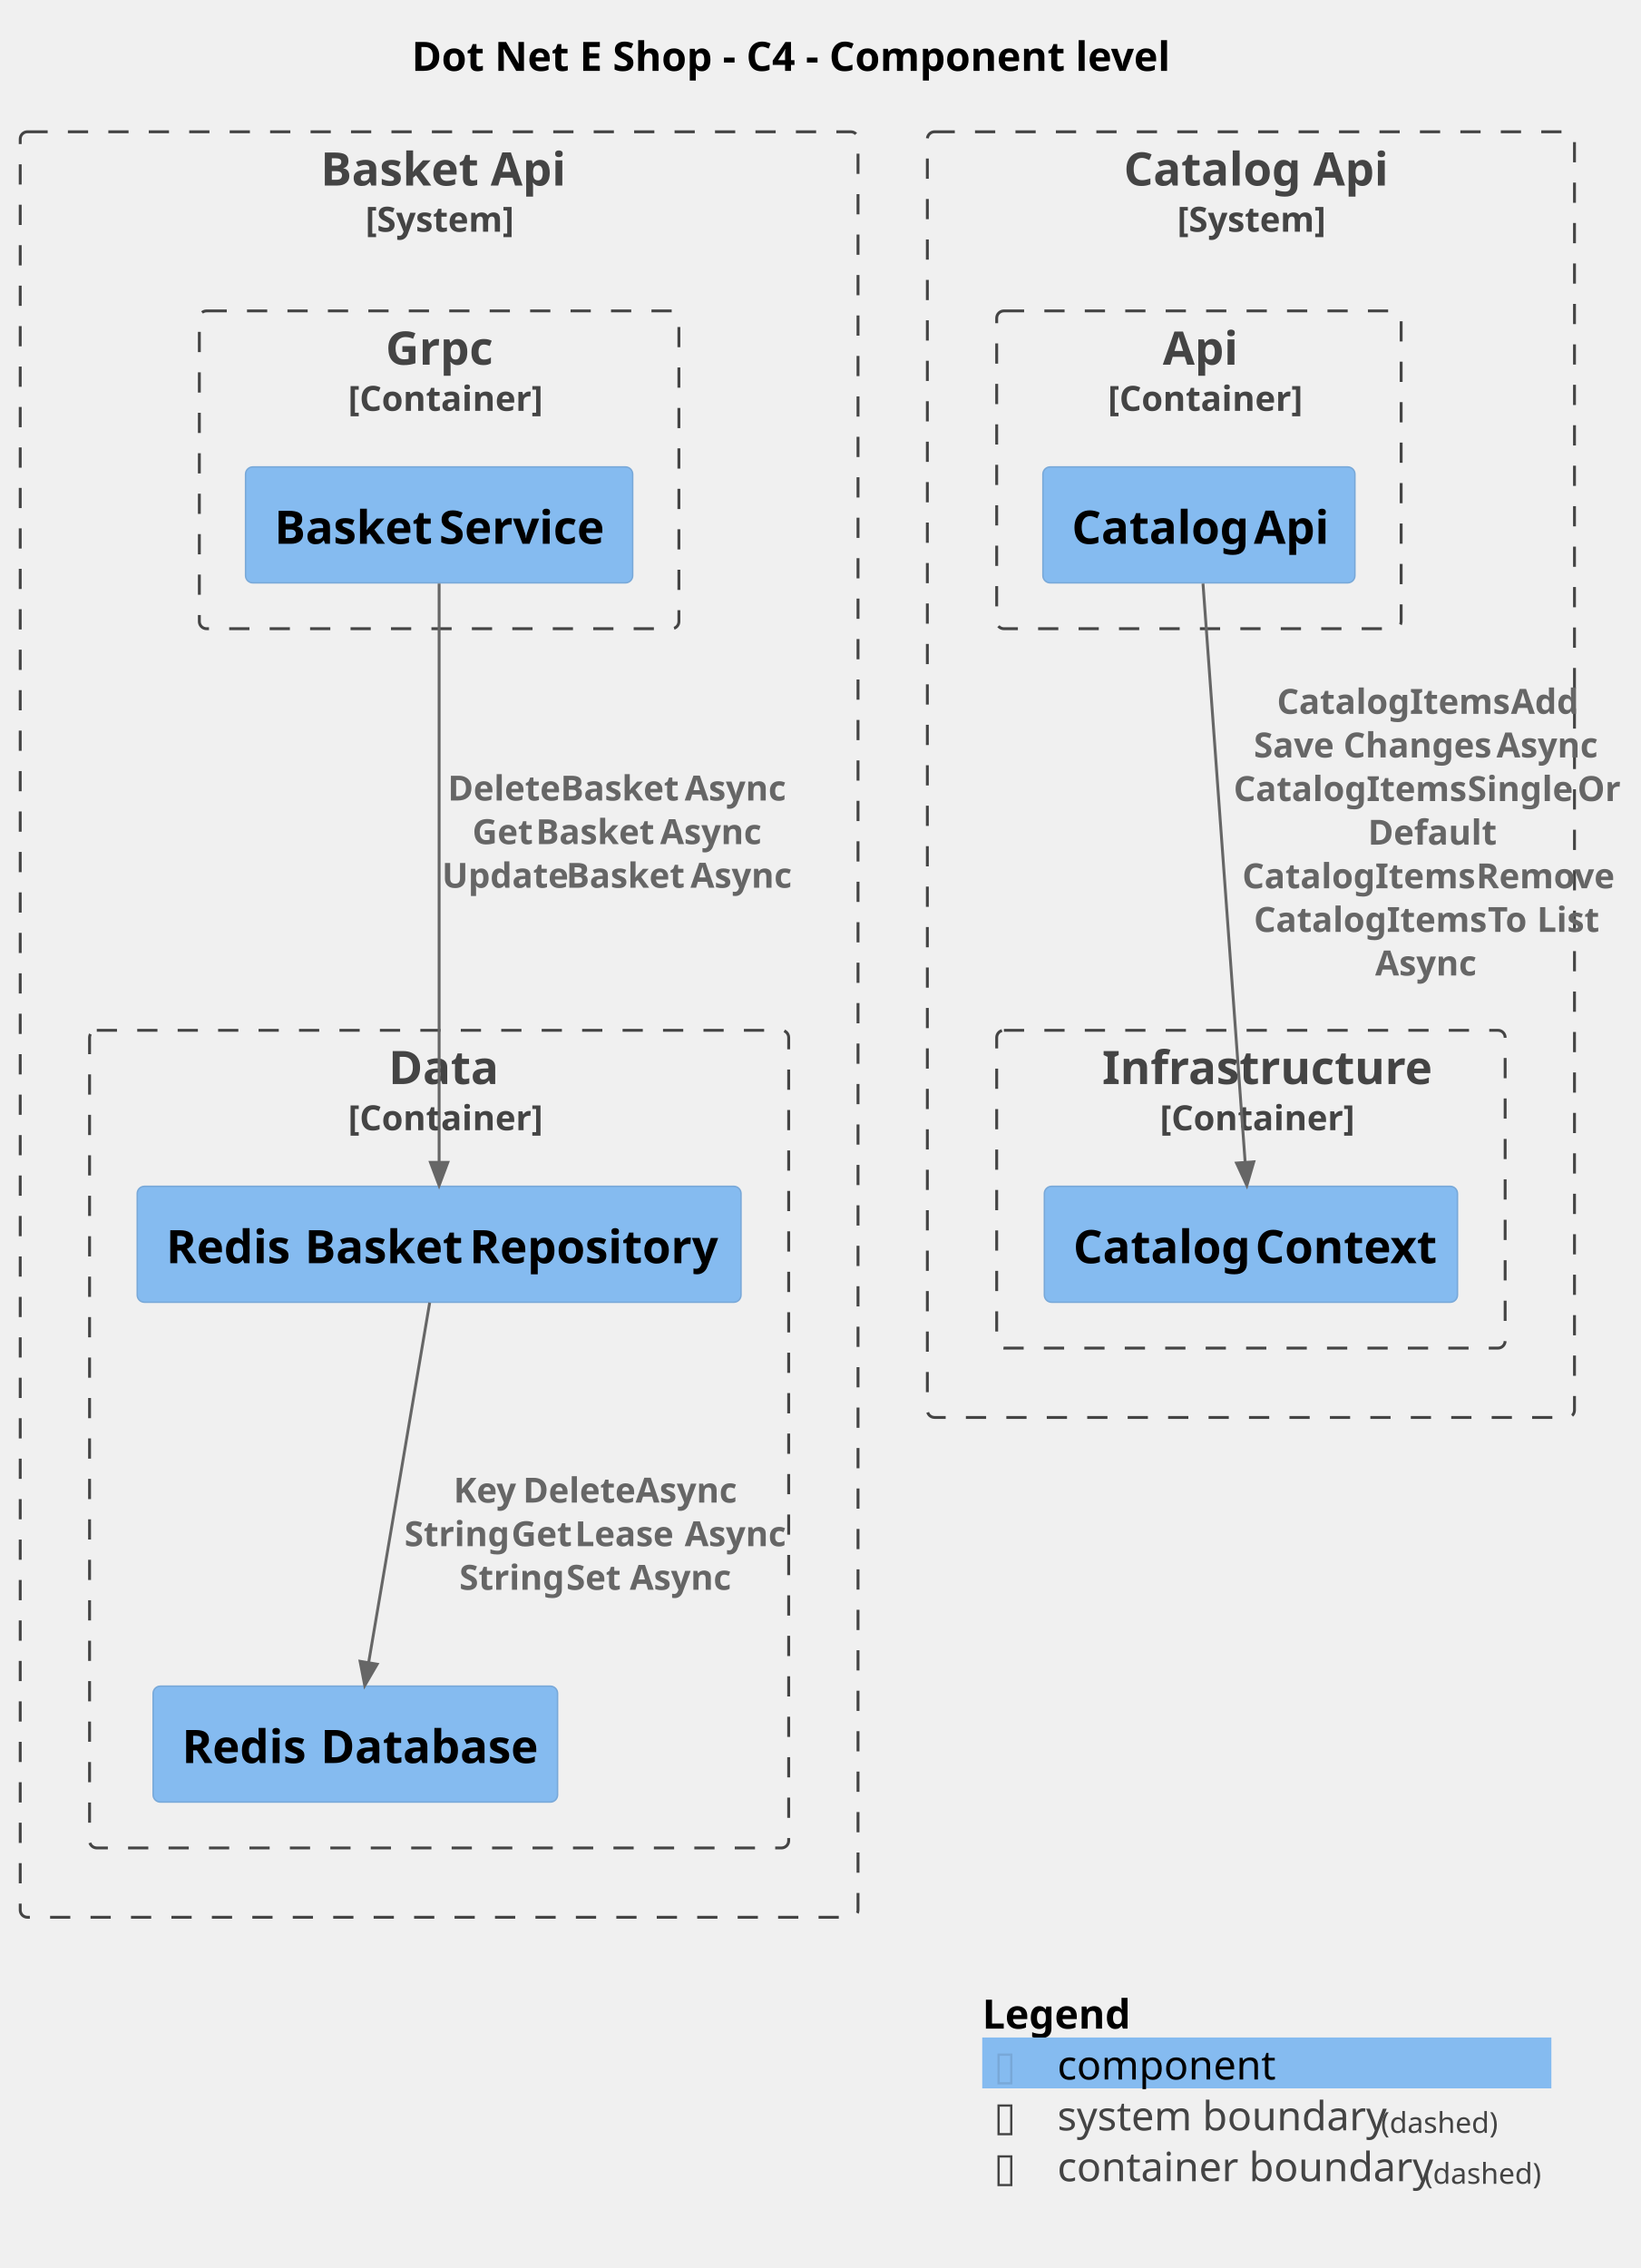
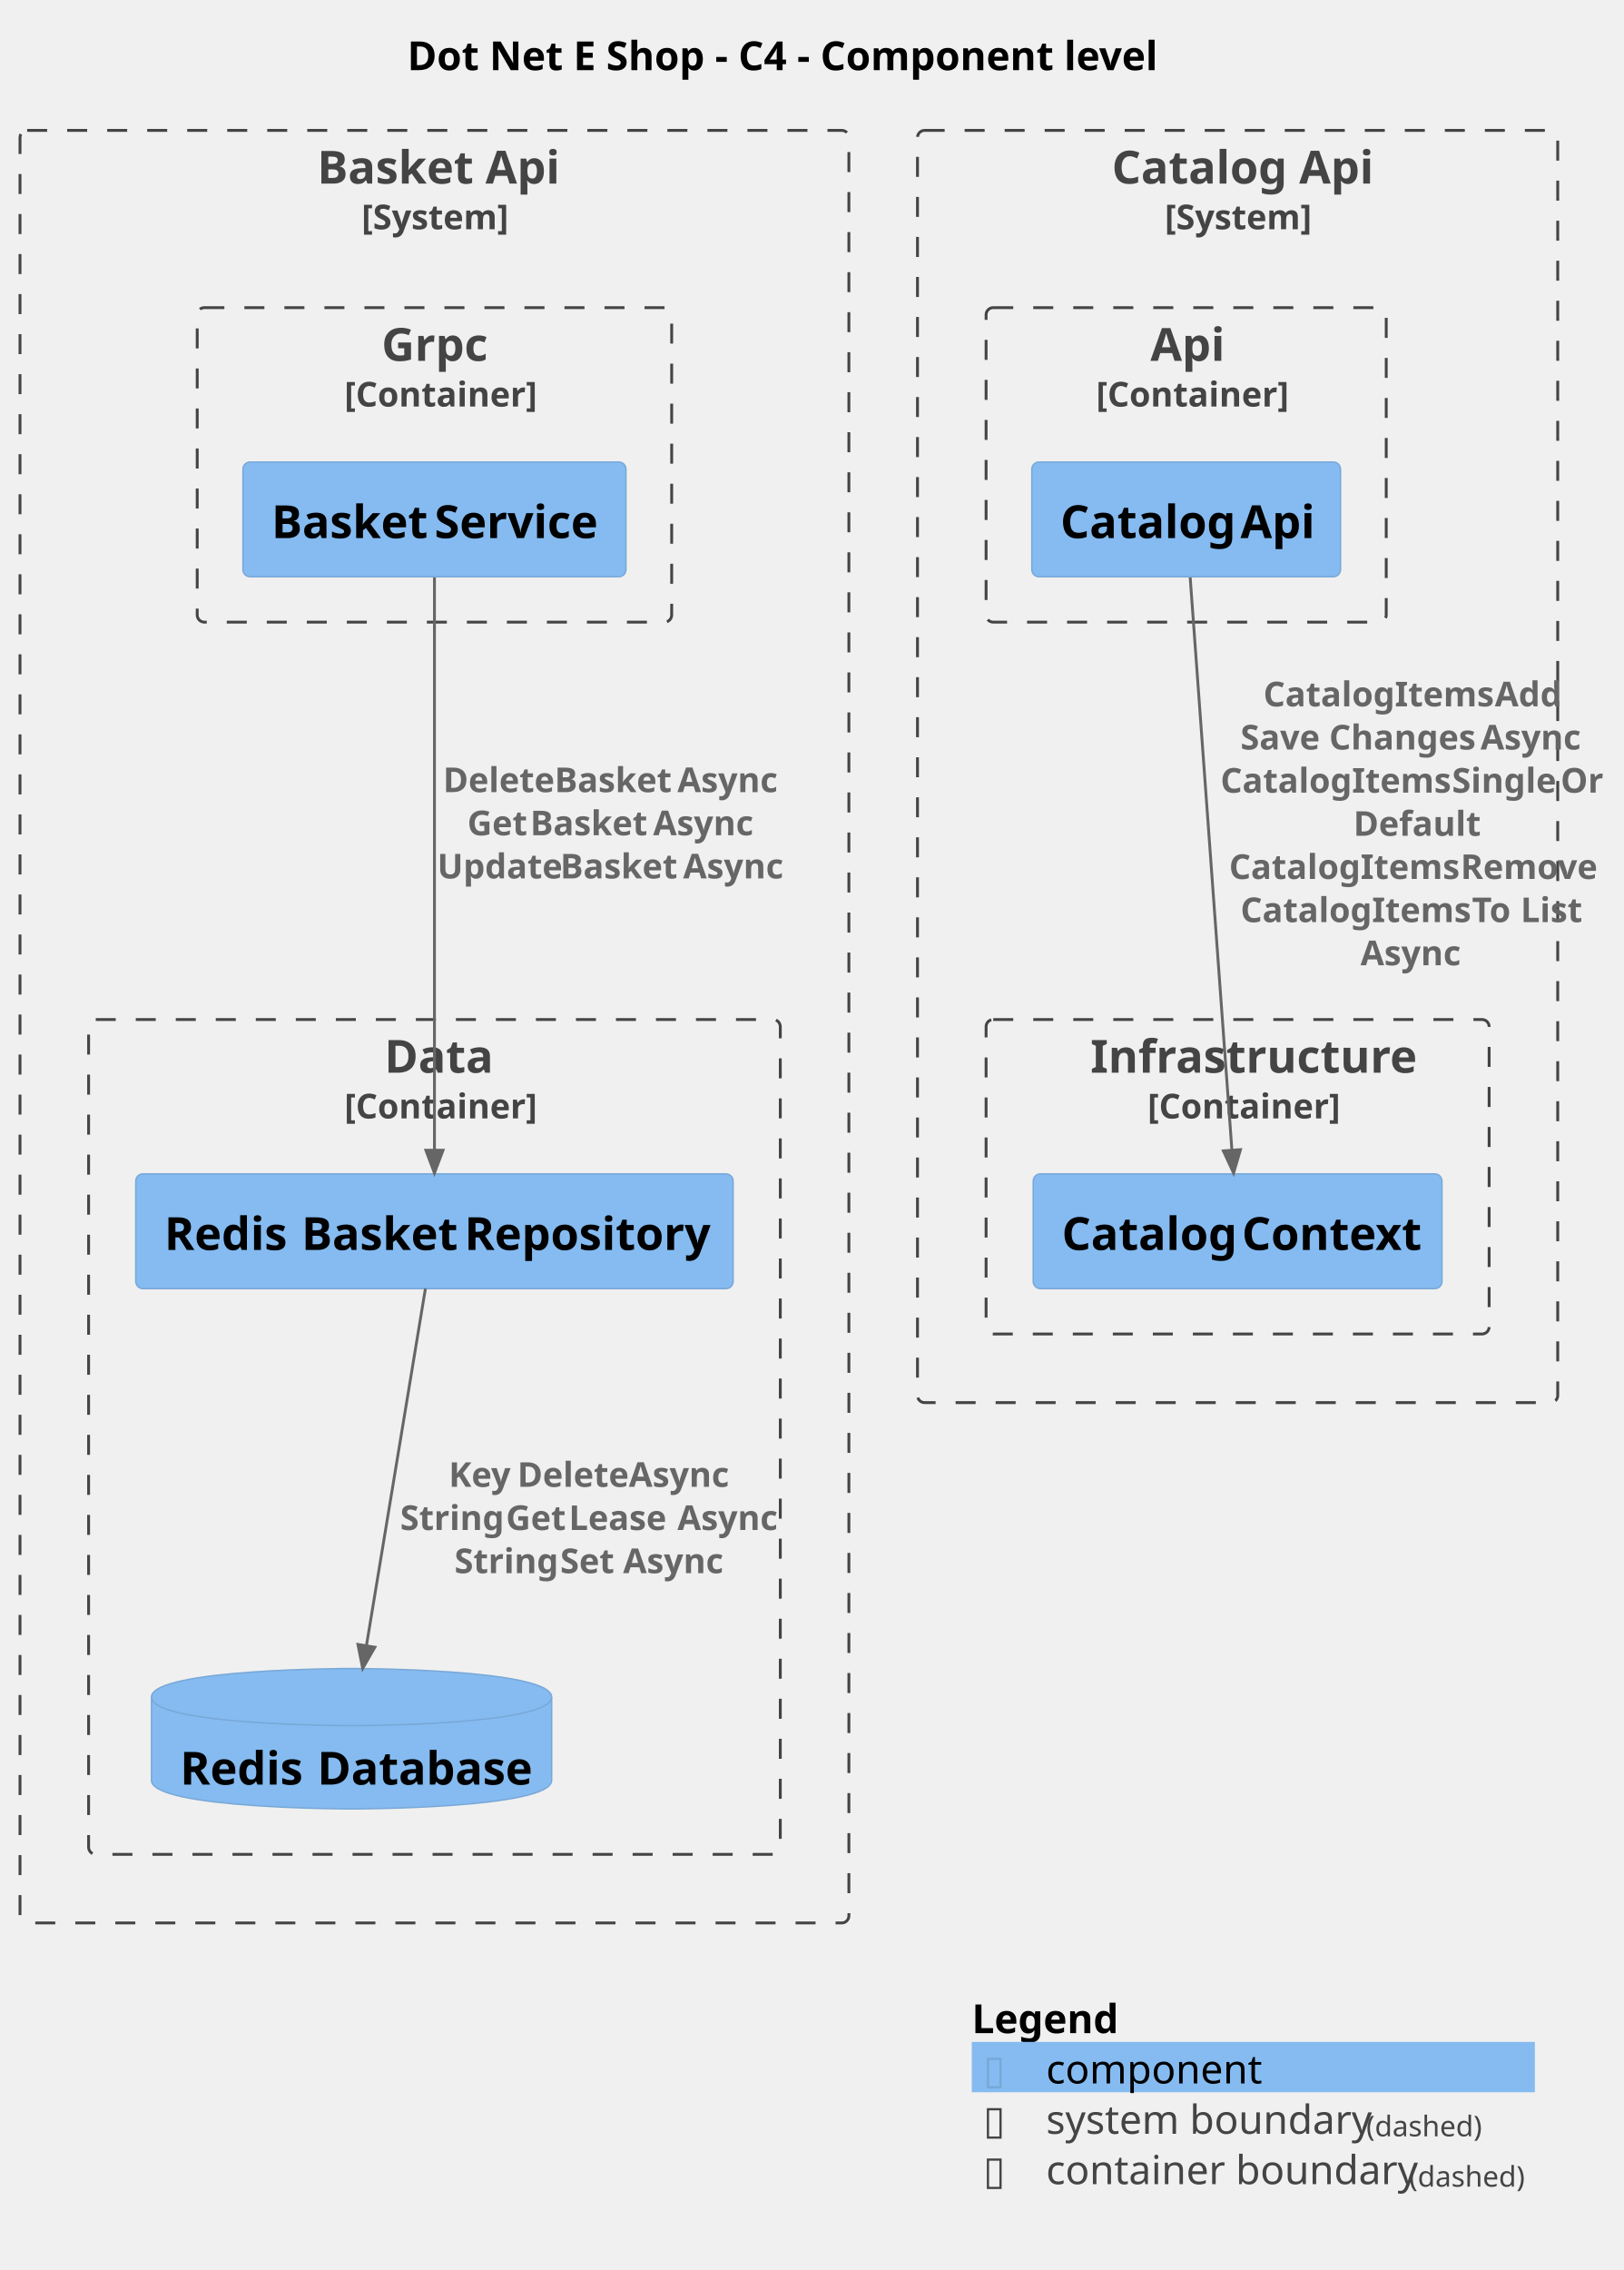
- <svg xmlns="http://www.w3.org/2000/svg" contentStyleType="text/css" height="785px" preserveAspectRatio="none" style="width:568px;height:785px;background:#FFFFFF;" version="1.1" viewBox="0 0 568 785" width="568px" zoomAndPan="magnify">
+ <svg xmlns="http://www.w3.org/2000/svg" contentStyleType="text/css" height="794px" preserveAspectRatio="none" style="width:568px;height:794px;background:#FFFFFF;" version="1.1" viewBox="0 0 568 794" width="568px" zoomAndPan="magnify">
  <defs />
  <g>
    <text fill="#000000" font-family="sans-serif" font-size="14" font-weight="bold" lengthAdjust="spacing" textLength="269" x="142.5" y="24.533">Dot Net E Shop - C4 - Component level</text>
    <g id="cluster_DotNetEShop.SoftwareSystems.BasketApi">
-       <rect fill="none" height="618" rx="2.5" ry="2.5" style="stroke:#444444;stroke-width:1.0;stroke-dasharray:7.0,7.0;" width="290" x="7" y="45.609" />
+       <rect fill="none" height="627" rx="2.5" ry="2.5" style="stroke:#444444;stroke-width:1.0;stroke-dasharray:7.0,7.0;" width="290" x="7" y="45.609" />
      <text fill="#444444" font-family="sans-serif" font-size="16" font-weight="bold" lengthAdjust="spacing" textLength="82" x="111" y="64.219">Basket Api</text>
      <text fill="#444444" font-family="sans-serif" font-size="12" font-weight="bold" lengthAdjust="spacing" textLength="51" x="126.5" y="80.191">[System]</text>
    </g>
    <g id="cluster_DotNetEShop.SoftwareSystems.BasketApi.Containers.Data">
-       <rect fill="none" height="283" rx="2.5" ry="2.5" style="stroke:#444444;stroke-width:1.0;stroke-dasharray:7.0,7.0;" width="242" x="31" y="356.609" />
+       <rect fill="none" height="292" rx="2.5" ry="2.5" style="stroke:#444444;stroke-width:1.0;stroke-dasharray:7.0,7.0;" width="242" x="31" y="356.609" />
      <text fill="#444444" font-family="sans-serif" font-size="16" font-weight="bold" lengthAdjust="spacing" textLength="35" x="134.5" y="375.219">Data</text>
      <text fill="#444444" font-family="sans-serif" font-size="12" font-weight="bold" lengthAdjust="spacing" textLength="63" x="120.5" y="391.191">[Container]</text>
    </g>
    <g id="cluster_DotNetEShop.SoftwareSystems.BasketApi.Containers.Grpc">
      <rect fill="none" height="110" rx="2.5" ry="2.5" style="stroke:#444444;stroke-width:1.0;stroke-dasharray:7.0,7.0;" width="166" x="69" y="107.609" />
      <text fill="#444444" font-family="sans-serif" font-size="16" font-weight="bold" lengthAdjust="spacing" textLength="37" x="133.5" y="126.219">Grpc</text>
      <text fill="#444444" font-family="sans-serif" font-size="12" font-weight="bold" lengthAdjust="spacing" textLength="63" x="120.5" y="142.191">[Container]</text>
    </g>
    <g id="cluster_DotNetEShop.SoftwareSystems.CatalogApi">
      <rect fill="none" height="445" rx="2.5" ry="2.5" style="stroke:#444444;stroke-width:1.0;stroke-dasharray:7.0,7.0;" width="224" x="321" y="45.609" />
      <text fill="#444444" font-family="sans-serif" font-size="16" font-weight="bold" lengthAdjust="spacing" textLength="88" x="389" y="64.219">Catalog Api</text>
      <text fill="#444444" font-family="sans-serif" font-size="12" font-weight="bold" lengthAdjust="spacing" textLength="51" x="407.5" y="80.191">[System]</text>
    </g>
    <g id="cluster_DotNetEShop.SoftwareSystems.CatalogApi.Containers.Api">
      <rect fill="none" height="110" rx="2.5" ry="2.5" style="stroke:#444444;stroke-width:1.0;stroke-dasharray:7.0,7.0;" width="140" x="345" y="107.609" />
      <text fill="#444444" font-family="sans-serif" font-size="16" font-weight="bold" lengthAdjust="spacing" textLength="25" x="402.5" y="126.219">Api</text>
      <text fill="#444444" font-family="sans-serif" font-size="12" font-weight="bold" lengthAdjust="spacing" textLength="63" x="383.5" y="142.191">[Container]</text>
    </g>
    <g id="cluster_DotNetEShop.SoftwareSystems.CatalogApi.Containers.Infrastructure">
      <rect fill="none" height="110" rx="2.5" ry="2.5" style="stroke:#444444;stroke-width:1.0;stroke-dasharray:7.0,7.0;" width="176" x="345" y="356.609" />
      <text fill="#444444" font-family="sans-serif" font-size="16" font-weight="bold" lengthAdjust="spacing" textLength="103" x="381.5" y="375.219">Infrastructure</text>
      <text fill="#444444" font-family="sans-serif" font-size="12" font-weight="bold" lengthAdjust="spacing" textLength="63" x="401.5" y="391.191">[Container]</text>
    </g>
    <g id="elem_DotNetEShop.SoftwareSystems.BasketApi.Containers.Data.Components.RedisBasketRepository">
      <rect fill="#85BBF0" height="40.125" rx="2.5" ry="2.5" style="stroke:#78A8D8;stroke-width:0.5;" width="209" x="47.5" y="410.609" />
      <text fill="#000000" font-family="sans-serif" font-size="16" font-weight="bold" lengthAdjust="spacing" textLength="44" x="57.5" y="437.219">Redis</text>
      <text fill="#000000" font-family="sans-serif" font-size="16" font-weight="bold" lengthAdjust="spacing" textLength="4" x="101.5" y="437.219"> </text>
      <text fill="#000000" font-family="sans-serif" font-size="16" font-weight="bold" lengthAdjust="spacing" textLength="53" x="105.5" y="437.219">Basket</text>
      <text fill="#000000" font-family="sans-serif" font-size="16" font-weight="bold" lengthAdjust="spacing" textLength="4" x="158.5" y="437.219"> </text>
      <text fill="#000000" font-family="sans-serif" font-size="16" font-weight="bold" lengthAdjust="spacing" textLength="84" x="162.5" y="437.219">Repository</text>
    </g>
    <g id="elem_DotNetEShop.SoftwareSystems.BasketApi.Containers.Data.Components.RedisDatabase">
-       <rect fill="#85BBF0" height="40.125" rx="2.5" ry="2.5" style="stroke:#78A8D8;stroke-width:0.5;" width="140" x="53" y="583.609" />
-       <text fill="#000000" font-family="sans-serif" font-size="16" font-weight="bold" lengthAdjust="spacing" textLength="44" x="63" y="610.219">Redis</text>
-       <text fill="#000000" font-family="sans-serif" font-size="16" font-weight="bold" lengthAdjust="spacing" textLength="4" x="107" y="610.219"> </text>
-       <text fill="#000000" font-family="sans-serif" font-size="16" font-weight="bold" lengthAdjust="spacing" textLength="72" x="111" y="610.219">Database</text>
+       <path d="M53,593.609 C53,583.609 123,583.609 123,583.609 C123,583.609 193,583.609 193,593.609 L193,622.734 C193,632.734 123,632.734 123,632.734 C123,632.734 53,632.734 53,622.734 L53,593.609 " fill="#85BBF0" style="stroke:#78A8D8;stroke-width:0.5;" />
+       <path d="M53,593.609 C53,603.609 123,603.609 123,603.609 C123,603.609 193,603.609 193,593.609 " fill="none" style="stroke:#78A8D8;stroke-width:0.5;" />
+       <text fill="#000000" font-family="sans-serif" font-size="16" font-weight="bold" lengthAdjust="spacing" textLength="44" x="63" y="624.219">Redis</text>
+       <text fill="#000000" font-family="sans-serif" font-size="16" font-weight="bold" lengthAdjust="spacing" textLength="4" x="107" y="624.219"> </text>
+       <text fill="#000000" font-family="sans-serif" font-size="16" font-weight="bold" lengthAdjust="spacing" textLength="72" x="111" y="624.219">Database</text>
    </g>
    <g id="elem_DotNetEShop.SoftwareSystems.BasketApi.Containers.Grpc.Components.BasketService">
      <rect fill="#85BBF0" height="40.125" rx="2.5" ry="2.5" style="stroke:#78A8D8;stroke-width:0.5;" width="134" x="85" y="161.609" />
      <text fill="#000000" font-family="sans-serif" font-size="16" font-weight="bold" lengthAdjust="spacing" textLength="53" x="95" y="188.219">Basket</text>
      <text fill="#000000" font-family="sans-serif" font-size="16" font-weight="bold" lengthAdjust="spacing" textLength="4" x="148" y="188.219"> </text>
      <text fill="#000000" font-family="sans-serif" font-size="16" font-weight="bold" lengthAdjust="spacing" textLength="57" x="152" y="188.219">Service</text>
    </g>
    <g id="elem_DotNetEShop.SoftwareSystems.CatalogApi.Containers.Api.Components.CatalogApi">
      <rect fill="#85BBF0" height="40.125" rx="2.5" ry="2.5" style="stroke:#78A8D8;stroke-width:0.5;" width="108" x="361" y="161.609" />
      <text fill="#000000" font-family="sans-serif" font-size="16" font-weight="bold" lengthAdjust="spacing" textLength="59" x="371" y="188.219">Catalog</text>
      <text fill="#000000" font-family="sans-serif" font-size="16" font-weight="bold" lengthAdjust="spacing" textLength="4" x="430" y="188.219"> </text>
      <text fill="#000000" font-family="sans-serif" font-size="16" font-weight="bold" lengthAdjust="spacing" textLength="25" x="434" y="188.219">Api</text>
    </g>
    <g id="elem_DotNetEShop.SoftwareSystems.CatalogApi.Containers.Infrastructure.Components.CatalogContext">
      <rect fill="#85BBF0" height="40.125" rx="2.5" ry="2.5" style="stroke:#78A8D8;stroke-width:0.5;" width="143" x="361.5" y="410.609" />
      <text fill="#000000" font-family="sans-serif" font-size="16" font-weight="bold" lengthAdjust="spacing" textLength="59" x="371.5" y="437.219">Catalog</text>
      <text fill="#000000" font-family="sans-serif" font-size="16" font-weight="bold" lengthAdjust="spacing" textLength="4" x="430.5" y="437.219"> </text>
      <text fill="#000000" font-family="sans-serif" font-size="16" font-weight="bold" lengthAdjust="spacing" textLength="60" x="434.5" y="437.219">Context</text>
    </g>
    <g id="link_DotNetEShop.SoftwareSystems.BasketApi.Containers.Data.Components.RedisBasketRepository_DotNetEShop.SoftwareSystems.BasketApi.Containers.Data.Components.RedisDatabase">
-       <path d="M148.73,450.889 C143.15,483.819 133.166,542.632 127.596,575.512 " fill="none" id="DotNetEShop.SoftwareSystems.BasketApi.Containers.Data.Components.RedisBasketRepository-to-DotNetEShop.SoftwareSystems.BasketApi.Containers.Data.Components.RedisDatabase" style="stroke:#666666;stroke-width:1.0;" />
-       <polygon fill="#666666" points="126.26,583.399,130.554,576.013,124.638,575.011,126.26,583.399" style="stroke:#666666;stroke-width:1.0;" />
+       <path d="M148.84,450.729 C143.5,483.059 133.994,540.566 128.194,575.676 " fill="none" id="DotNetEShop.SoftwareSystems.BasketApi.Containers.Data.Components.RedisBasketRepository-to-DotNetEShop.SoftwareSystems.BasketApi.Containers.Data.Components.RedisDatabase" style="stroke:#666666;stroke-width:1.0;" />
+       <polygon fill="#666666" points="126.89,583.569,131.154,576.165,125.234,575.187,126.89,583.569" style="stroke:#666666;stroke-width:1.0;" />
      <text fill="#666666" font-family="sans-serif" font-size="12" font-weight="bold" lengthAdjust="spacing" textLength="21" x="157" y="520.066">Key</text>
      <text fill="#666666" font-family="sans-serif" font-size="12" font-weight="bold" lengthAdjust="spacing" textLength="3" x="178" y="520.066"> </text>
      <text fill="#666666" font-family="sans-serif" font-size="12" font-weight="bold" lengthAdjust="spacing" textLength="36" x="181" y="520.066">Delete</text>
      <text fill="#666666" font-family="sans-serif" font-size="12" font-weight="bold" lengthAdjust="spacing" textLength="3" x="217" y="520.066"> </text>
      <text fill="#666666" font-family="sans-serif" font-size="12" font-weight="bold" lengthAdjust="spacing" textLength="35" x="220" y="520.066">Async</text>
      <text fill="#666666" font-family="sans-serif" font-size="12" font-weight="bold" lengthAdjust="spacing" textLength="34" x="140" y="535.16">String</text>
      <text fill="#666666" font-family="sans-serif" font-size="12" font-weight="bold" lengthAdjust="spacing" textLength="3" x="174" y="535.16"> </text>
      <text fill="#666666" font-family="sans-serif" font-size="12" font-weight="bold" lengthAdjust="spacing" textLength="19" x="177" y="535.16">Get</text>
      <text fill="#666666" font-family="sans-serif" font-size="12" font-weight="bold" lengthAdjust="spacing" textLength="3" x="196" y="535.16"> </text>
      <text fill="#666666" font-family="sans-serif" font-size="12" font-weight="bold" lengthAdjust="spacing" textLength="35" x="199" y="535.16">Lease</text>
      <text fill="#666666" font-family="sans-serif" font-size="12" font-weight="bold" lengthAdjust="spacing" textLength="3" x="234" y="535.16"> </text>
      <text fill="#666666" font-family="sans-serif" font-size="12" font-weight="bold" lengthAdjust="spacing" textLength="35" x="237" y="535.16">Async</text>
      <text fill="#666666" font-family="sans-serif" font-size="12" font-weight="bold" lengthAdjust="spacing" textLength="34" x="159" y="550.254">String</text>
      <text fill="#666666" font-family="sans-serif" font-size="12" font-weight="bold" lengthAdjust="spacing" textLength="3" x="193" y="550.254"> </text>
      <text fill="#666666" font-family="sans-serif" font-size="12" font-weight="bold" lengthAdjust="spacing" textLength="19" x="196" y="550.254">Set</text>
      <text fill="#666666" font-family="sans-serif" font-size="12" font-weight="bold" lengthAdjust="spacing" textLength="3" x="215" y="550.254"> </text>
      <text fill="#666666" font-family="sans-serif" font-size="12" font-weight="bold" lengthAdjust="spacing" textLength="35" x="218" y="550.254">Async</text>
    </g>
    <g id="link_DotNetEShop.SoftwareSystems.BasketApi.Containers.Grpc.Components.BasketService_DotNetEShop.SoftwareSystems.BasketApi.Containers.Data.Components.RedisBasketRepository">
      <path d="M152,201.989 C152,248.159 152,356.239 152,402.319 " fill="none" id="DotNetEShop.SoftwareSystems.BasketApi.Containers.Grpc.Components.BasketService-to-DotNetEShop.SoftwareSystems.BasketApi.Containers.Data.Components.RedisBasketRepository" style="stroke:#666666;stroke-width:1.0;" />
      <polygon fill="#666666" points="152,410.319,155,402.319,149,402.319,152,410.319" style="stroke:#666666;stroke-width:1.0;" />
      <text fill="#666666" font-family="sans-serif" font-size="12" font-weight="bold" lengthAdjust="spacing" textLength="36" x="155" y="277.066">Delete</text>
      <text fill="#666666" font-family="sans-serif" font-size="12" font-weight="bold" lengthAdjust="spacing" textLength="3" x="191" y="277.066"> </text>
      <text fill="#666666" font-family="sans-serif" font-size="12" font-weight="bold" lengthAdjust="spacing" textLength="40" x="194" y="277.066">Basket</text>
      <text fill="#666666" font-family="sans-serif" font-size="12" font-weight="bold" lengthAdjust="spacing" textLength="3" x="234" y="277.066"> </text>
      <text fill="#666666" font-family="sans-serif" font-size="12" font-weight="bold" lengthAdjust="spacing" textLength="35" x="237" y="277.066">Async</text>
      <text fill="#666666" font-family="sans-serif" font-size="12" font-weight="bold" lengthAdjust="spacing" textLength="19" x="163.5" y="292.16">Get</text>
      <text fill="#666666" font-family="sans-serif" font-size="12" font-weight="bold" lengthAdjust="spacing" textLength="3" x="182.5" y="292.16"> </text>
      <text fill="#666666" font-family="sans-serif" font-size="12" font-weight="bold" lengthAdjust="spacing" textLength="40" x="185.5" y="292.16">Basket</text>
      <text fill="#666666" font-family="sans-serif" font-size="12" font-weight="bold" lengthAdjust="spacing" textLength="3" x="225.5" y="292.16"> </text>
      <text fill="#666666" font-family="sans-serif" font-size="12" font-weight="bold" lengthAdjust="spacing" textLength="35" x="228.5" y="292.16">Async</text>
      <text fill="#666666" font-family="sans-serif" font-size="12" font-weight="bold" lengthAdjust="spacing" textLength="40" x="153" y="307.254">Update</text>
      <text fill="#666666" font-family="sans-serif" font-size="12" font-weight="bold" lengthAdjust="spacing" textLength="3" x="193" y="307.254"> </text>
      <text fill="#666666" font-family="sans-serif" font-size="12" font-weight="bold" lengthAdjust="spacing" textLength="40" x="196" y="307.254">Basket</text>
      <text fill="#666666" font-family="sans-serif" font-size="12" font-weight="bold" lengthAdjust="spacing" textLength="3" x="236" y="307.254"> </text>
      <text fill="#666666" font-family="sans-serif" font-size="12" font-weight="bold" lengthAdjust="spacing" textLength="35" x="239" y="307.254">Async</text>
    </g>
    <g id="link_DotNetEShop.SoftwareSystems.CatalogApi.Containers.Api.Components.CatalogApi_DotNetEShop.SoftwareSystems.CatalogApi.Containers.Infrastructure.Components.CatalogContext">
      <path d="M416.41,201.989 C419.78,248.159 427.66,356.26 431.01,402.34 " fill="none" id="DotNetEShop.SoftwareSystems.CatalogApi.Containers.Api.Components.CatalogApi-to-DotNetEShop.SoftwareSystems.CatalogApi.Containers.Infrastructure.Components.CatalogContext" style="stroke:#666666;stroke-width:1.0;" />
      <polygon fill="#666666" points="431.59,410.319,434.002,402.123,428.018,402.558,431.59,410.319" style="stroke:#666666;stroke-width:1.0;" />
      <text fill="#666666" font-family="sans-serif" font-size="12" font-weight="bold" lengthAdjust="spacing" textLength="43" x="442" y="247.066">Catalog</text>
      <text fill="#666666" font-family="sans-serif" font-size="12" font-weight="bold" lengthAdjust="spacing" textLength="3" x="485" y="247.066"> </text>
      <text fill="#666666" font-family="sans-serif" font-size="12" font-weight="bold" lengthAdjust="spacing" textLength="32" x="488" y="247.066">Items</text>
      <text fill="#666666" font-family="sans-serif" font-size="12" font-weight="bold" lengthAdjust="spacing" textLength="3" x="520" y="247.066"> </text>
      <text fill="#666666" font-family="sans-serif" font-size="12" font-weight="bold" lengthAdjust="spacing" textLength="22" x="523" y="247.066">Add</text>
      <text fill="#666666" font-family="sans-serif" font-size="12" font-weight="bold" lengthAdjust="spacing" textLength="28" x="434" y="262.16">Save</text>
      <text fill="#666666" font-family="sans-serif" font-size="12" font-weight="bold" lengthAdjust="spacing" textLength="3" x="462" y="262.16"> </text>
      <text fill="#666666" font-family="sans-serif" font-size="12" font-weight="bold" lengthAdjust="spacing" textLength="50" x="465" y="262.16">Changes</text>
      <text fill="#666666" font-family="sans-serif" font-size="12" font-weight="bold" lengthAdjust="spacing" textLength="3" x="515" y="262.16"> </text>
      <text fill="#666666" font-family="sans-serif" font-size="12" font-weight="bold" lengthAdjust="spacing" textLength="35" x="518" y="262.16">Async</text>
      <text fill="#666666" font-family="sans-serif" font-size="12" font-weight="bold" lengthAdjust="spacing" textLength="43" x="427" y="277.254">Catalog</text>
      <text fill="#666666" font-family="sans-serif" font-size="12" font-weight="bold" lengthAdjust="spacing" textLength="3" x="470" y="277.254"> </text>
      <text fill="#666666" font-family="sans-serif" font-size="12" font-weight="bold" lengthAdjust="spacing" textLength="32" x="473" y="277.254">Items</text>
      <text fill="#666666" font-family="sans-serif" font-size="12" font-weight="bold" lengthAdjust="spacing" textLength="3" x="505" y="277.254"> </text>
      <text fill="#666666" font-family="sans-serif" font-size="12" font-weight="bold" lengthAdjust="spacing" textLength="35" x="508" y="277.254">Single</text>
      <text fill="#666666" font-family="sans-serif" font-size="12" font-weight="bold" lengthAdjust="spacing" textLength="3" x="543" y="277.254"> </text>
      <text fill="#666666" font-family="sans-serif" font-size="12" font-weight="bold" lengthAdjust="spacing" textLength="14" x="546" y="277.254">Or</text>
      <text fill="#666666" font-family="sans-serif" font-size="12" font-weight="bold" lengthAdjust="spacing" textLength="40" x="473.5" y="292.348">Default</text>
      <text fill="#666666" font-family="sans-serif" font-size="12" font-weight="bold" lengthAdjust="spacing" textLength="43" x="430" y="307.441">Catalog</text>
      <text fill="#666666" font-family="sans-serif" font-size="12" font-weight="bold" lengthAdjust="spacing" textLength="3" x="473" y="307.441"> </text>
      <text fill="#666666" font-family="sans-serif" font-size="12" font-weight="bold" lengthAdjust="spacing" textLength="32" x="476" y="307.441">Items</text>
      <text fill="#666666" font-family="sans-serif" font-size="12" font-weight="bold" lengthAdjust="spacing" textLength="3" x="508" y="307.441"> </text>
      <text fill="#666666" font-family="sans-serif" font-size="12" font-weight="bold" lengthAdjust="spacing" textLength="46" x="511" y="307.441">Remove</text>
      <text fill="#666666" font-family="sans-serif" font-size="12" font-weight="bold" lengthAdjust="spacing" textLength="43" x="434" y="322.535">Catalog</text>
      <text fill="#666666" font-family="sans-serif" font-size="12" font-weight="bold" lengthAdjust="spacing" textLength="3" x="477" y="322.535"> </text>
      <text fill="#666666" font-family="sans-serif" font-size="12" font-weight="bold" lengthAdjust="spacing" textLength="32" x="480" y="322.535">Items</text>
      <text fill="#666666" font-family="sans-serif" font-size="12" font-weight="bold" lengthAdjust="spacing" textLength="3" x="512" y="322.535"> </text>
      <text fill="#666666" font-family="sans-serif" font-size="12" font-weight="bold" lengthAdjust="spacing" textLength="14" x="515" y="322.535">To</text>
      <text fill="#666666" font-family="sans-serif" font-size="12" font-weight="bold" lengthAdjust="spacing" textLength="3" x="529" y="322.535"> </text>
      <text fill="#666666" font-family="sans-serif" font-size="12" font-weight="bold" lengthAdjust="spacing" textLength="21" x="532" y="322.535">List</text>
      <text fill="#666666" font-family="sans-serif" font-size="12" font-weight="bold" lengthAdjust="spacing" textLength="35" x="476" y="337.629">Async</text>
    </g>
-     <rect fill="none" height="17.609" style="stroke:none;stroke-width:1.0;" width="197" x="340" y="687.609" />
-     <text fill="#000000" font-family="sans-serif" font-size="14" font-weight="bold" lengthAdjust="spacing" textLength="53" x="340" y="702.143">Legend</text>
-     <text fill="#FFFFFF" font-family="sans-serif" font-size="14" lengthAdjust="spacing" textLength="4" x="393" y="702.143"> </text>
-     <rect fill="#85BBF0" height="17.609" style="stroke:none;stroke-width:1.0;" width="197" x="340" y="705.219" />
-     <text fill="#78A8D8" font-family="sans-serif" font-size="14" lengthAdjust="spacing" textLength="14" x="344" y="719.752">▯</text>
-     <text fill="#FFFFFF" font-family="sans-serif" font-size="14" lengthAdjust="spacing" textLength="4" x="358" y="719.752"> </text>
-     <text fill="#000000" font-family="sans-serif" font-size="14" lengthAdjust="spacing" textLength="70" x="366" y="719.752">component</text>
-     <text fill="#FFFFFF" font-family="sans-serif" font-size="14" lengthAdjust="spacing" textLength="4" x="440" y="719.752"> </text>
-     <rect fill="none" height="17.609" style="stroke:none;stroke-width:1.0;" width="197" x="340" y="722.828" />
-     <text fill="#444444" font-family="sans-serif" font-size="14" lengthAdjust="spacing" textLength="14" x="344" y="737.361">▯</text>
-     <text fill="#FFFFFF" font-family="sans-serif" font-size="14" lengthAdjust="spacing" textLength="4" x="358" y="737.361"> </text>
-     <text fill="#444444" font-family="sans-serif" font-size="14" lengthAdjust="spacing" textLength="108" x="366" y="737.361">system boundary</text>
-     <text fill="#444444" font-family="sans-serif" font-size="10" lengthAdjust="spacing" textLength="40" x="478" y="738.24">(dashed)</text>
-     <text fill="#FFFFFF" font-family="sans-serif" font-size="14" lengthAdjust="spacing" textLength="4" x="518" y="737.361"> </text>
-     <rect fill="none" height="17.609" style="stroke:none;stroke-width:1.0;" width="197" x="340" y="740.438" />
-     <text fill="#444444" font-family="sans-serif" font-size="14" lengthAdjust="spacing" textLength="14" x="344" y="754.971">▯</text>
-     <text fill="#FFFFFF" font-family="sans-serif" font-size="14" lengthAdjust="spacing" textLength="4" x="358" y="754.971"> </text>
-     <text fill="#444444" font-family="sans-serif" font-size="14" lengthAdjust="spacing" textLength="123" x="366" y="754.971">container boundary</text>
-     <text fill="#444444" font-family="sans-serif" font-size="10" lengthAdjust="spacing" textLength="40" x="493" y="755.85">(dashed)</text>
-     <text fill="#FFFFFF" font-family="sans-serif" font-size="14" lengthAdjust="spacing" textLength="4" x="533" y="754.971"> </text>
-     <line style="stroke:none;stroke-width:1.0;" x1="340" x2="537" y1="687.609" y2="687.609" />
-     <line style="stroke:none;stroke-width:1.0;" x1="340" x2="537" y1="705.219" y2="705.219" />
-     <line style="stroke:none;stroke-width:1.0;" x1="340" x2="537" y1="722.828" y2="722.828" />
-     <line style="stroke:none;stroke-width:1.0;" x1="340" x2="537" y1="740.438" y2="740.438" />
-     <line style="stroke:none;stroke-width:1.0;" x1="340" x2="537" y1="758.047" y2="758.047" />
-     <line style="stroke:none;stroke-width:1.0;" x1="340" x2="340" y1="687.609" y2="758.047" />
-     <line style="stroke:none;stroke-width:1.0;" x1="537" x2="537" y1="687.609" y2="758.047" />
+     <rect fill="none" height="17.609" style="stroke:none;stroke-width:1.0;" width="197" x="340" y="696.609" />
+     <text fill="#000000" font-family="sans-serif" font-size="14" font-weight="bold" lengthAdjust="spacing" textLength="53" x="340" y="711.143">Legend</text>
+     <text fill="#FFFFFF" font-family="sans-serif" font-size="14" lengthAdjust="spacing" textLength="4" x="393" y="711.143"> </text>
+     <rect fill="#85BBF0" height="17.609" style="stroke:none;stroke-width:1.0;" width="197" x="340" y="714.219" />
+     <text fill="#78A8D8" font-family="sans-serif" font-size="14" lengthAdjust="spacing" textLength="14" x="344" y="728.752">▯</text>
+     <text fill="#FFFFFF" font-family="sans-serif" font-size="14" lengthAdjust="spacing" textLength="4" x="358" y="728.752"> </text>
+     <text fill="#000000" font-family="sans-serif" font-size="14" lengthAdjust="spacing" textLength="70" x="366" y="728.752">component</text>
+     <text fill="#FFFFFF" font-family="sans-serif" font-size="14" lengthAdjust="spacing" textLength="4" x="440" y="728.752"> </text>
+     <rect fill="none" height="17.609" style="stroke:none;stroke-width:1.0;" width="197" x="340" y="731.828" />
+     <text fill="#444444" font-family="sans-serif" font-size="14" lengthAdjust="spacing" textLength="14" x="344" y="746.361">▯</text>
+     <text fill="#FFFFFF" font-family="sans-serif" font-size="14" lengthAdjust="spacing" textLength="4" x="358" y="746.361"> </text>
+     <text fill="#444444" font-family="sans-serif" font-size="14" lengthAdjust="spacing" textLength="108" x="366" y="746.361">system boundary</text>
+     <text fill="#444444" font-family="sans-serif" font-size="10" lengthAdjust="spacing" textLength="40" x="478" y="747.24">(dashed)</text>
+     <text fill="#FFFFFF" font-family="sans-serif" font-size="14" lengthAdjust="spacing" textLength="4" x="518" y="746.361"> </text>
+     <rect fill="none" height="17.609" style="stroke:none;stroke-width:1.0;" width="197" x="340" y="749.438" />
+     <text fill="#444444" font-family="sans-serif" font-size="14" lengthAdjust="spacing" textLength="14" x="344" y="763.971">▯</text>
+     <text fill="#FFFFFF" font-family="sans-serif" font-size="14" lengthAdjust="spacing" textLength="4" x="358" y="763.971"> </text>
+     <text fill="#444444" font-family="sans-serif" font-size="14" lengthAdjust="spacing" textLength="123" x="366" y="763.971">container boundary</text>
+     <text fill="#444444" font-family="sans-serif" font-size="10" lengthAdjust="spacing" textLength="40" x="493" y="764.85">(dashed)</text>
+     <text fill="#FFFFFF" font-family="sans-serif" font-size="14" lengthAdjust="spacing" textLength="4" x="533" y="763.971"> </text>
+     <line style="stroke:none;stroke-width:1.0;" x1="340" x2="537" y1="696.609" y2="696.609" />
+     <line style="stroke:none;stroke-width:1.0;" x1="340" x2="537" y1="714.219" y2="714.219" />
+     <line style="stroke:none;stroke-width:1.0;" x1="340" x2="537" y1="731.828" y2="731.828" />
+     <line style="stroke:none;stroke-width:1.0;" x1="340" x2="537" y1="749.438" y2="749.438" />
+     <line style="stroke:none;stroke-width:1.0;" x1="340" x2="537" y1="767.047" y2="767.047" />
+     <line style="stroke:none;stroke-width:1.0;" x1="340" x2="340" y1="696.609" y2="767.047" />
+     <line style="stroke:none;stroke-width:1.0;" x1="537" x2="537" y1="696.609" y2="767.047" />
  </g>
</svg>
